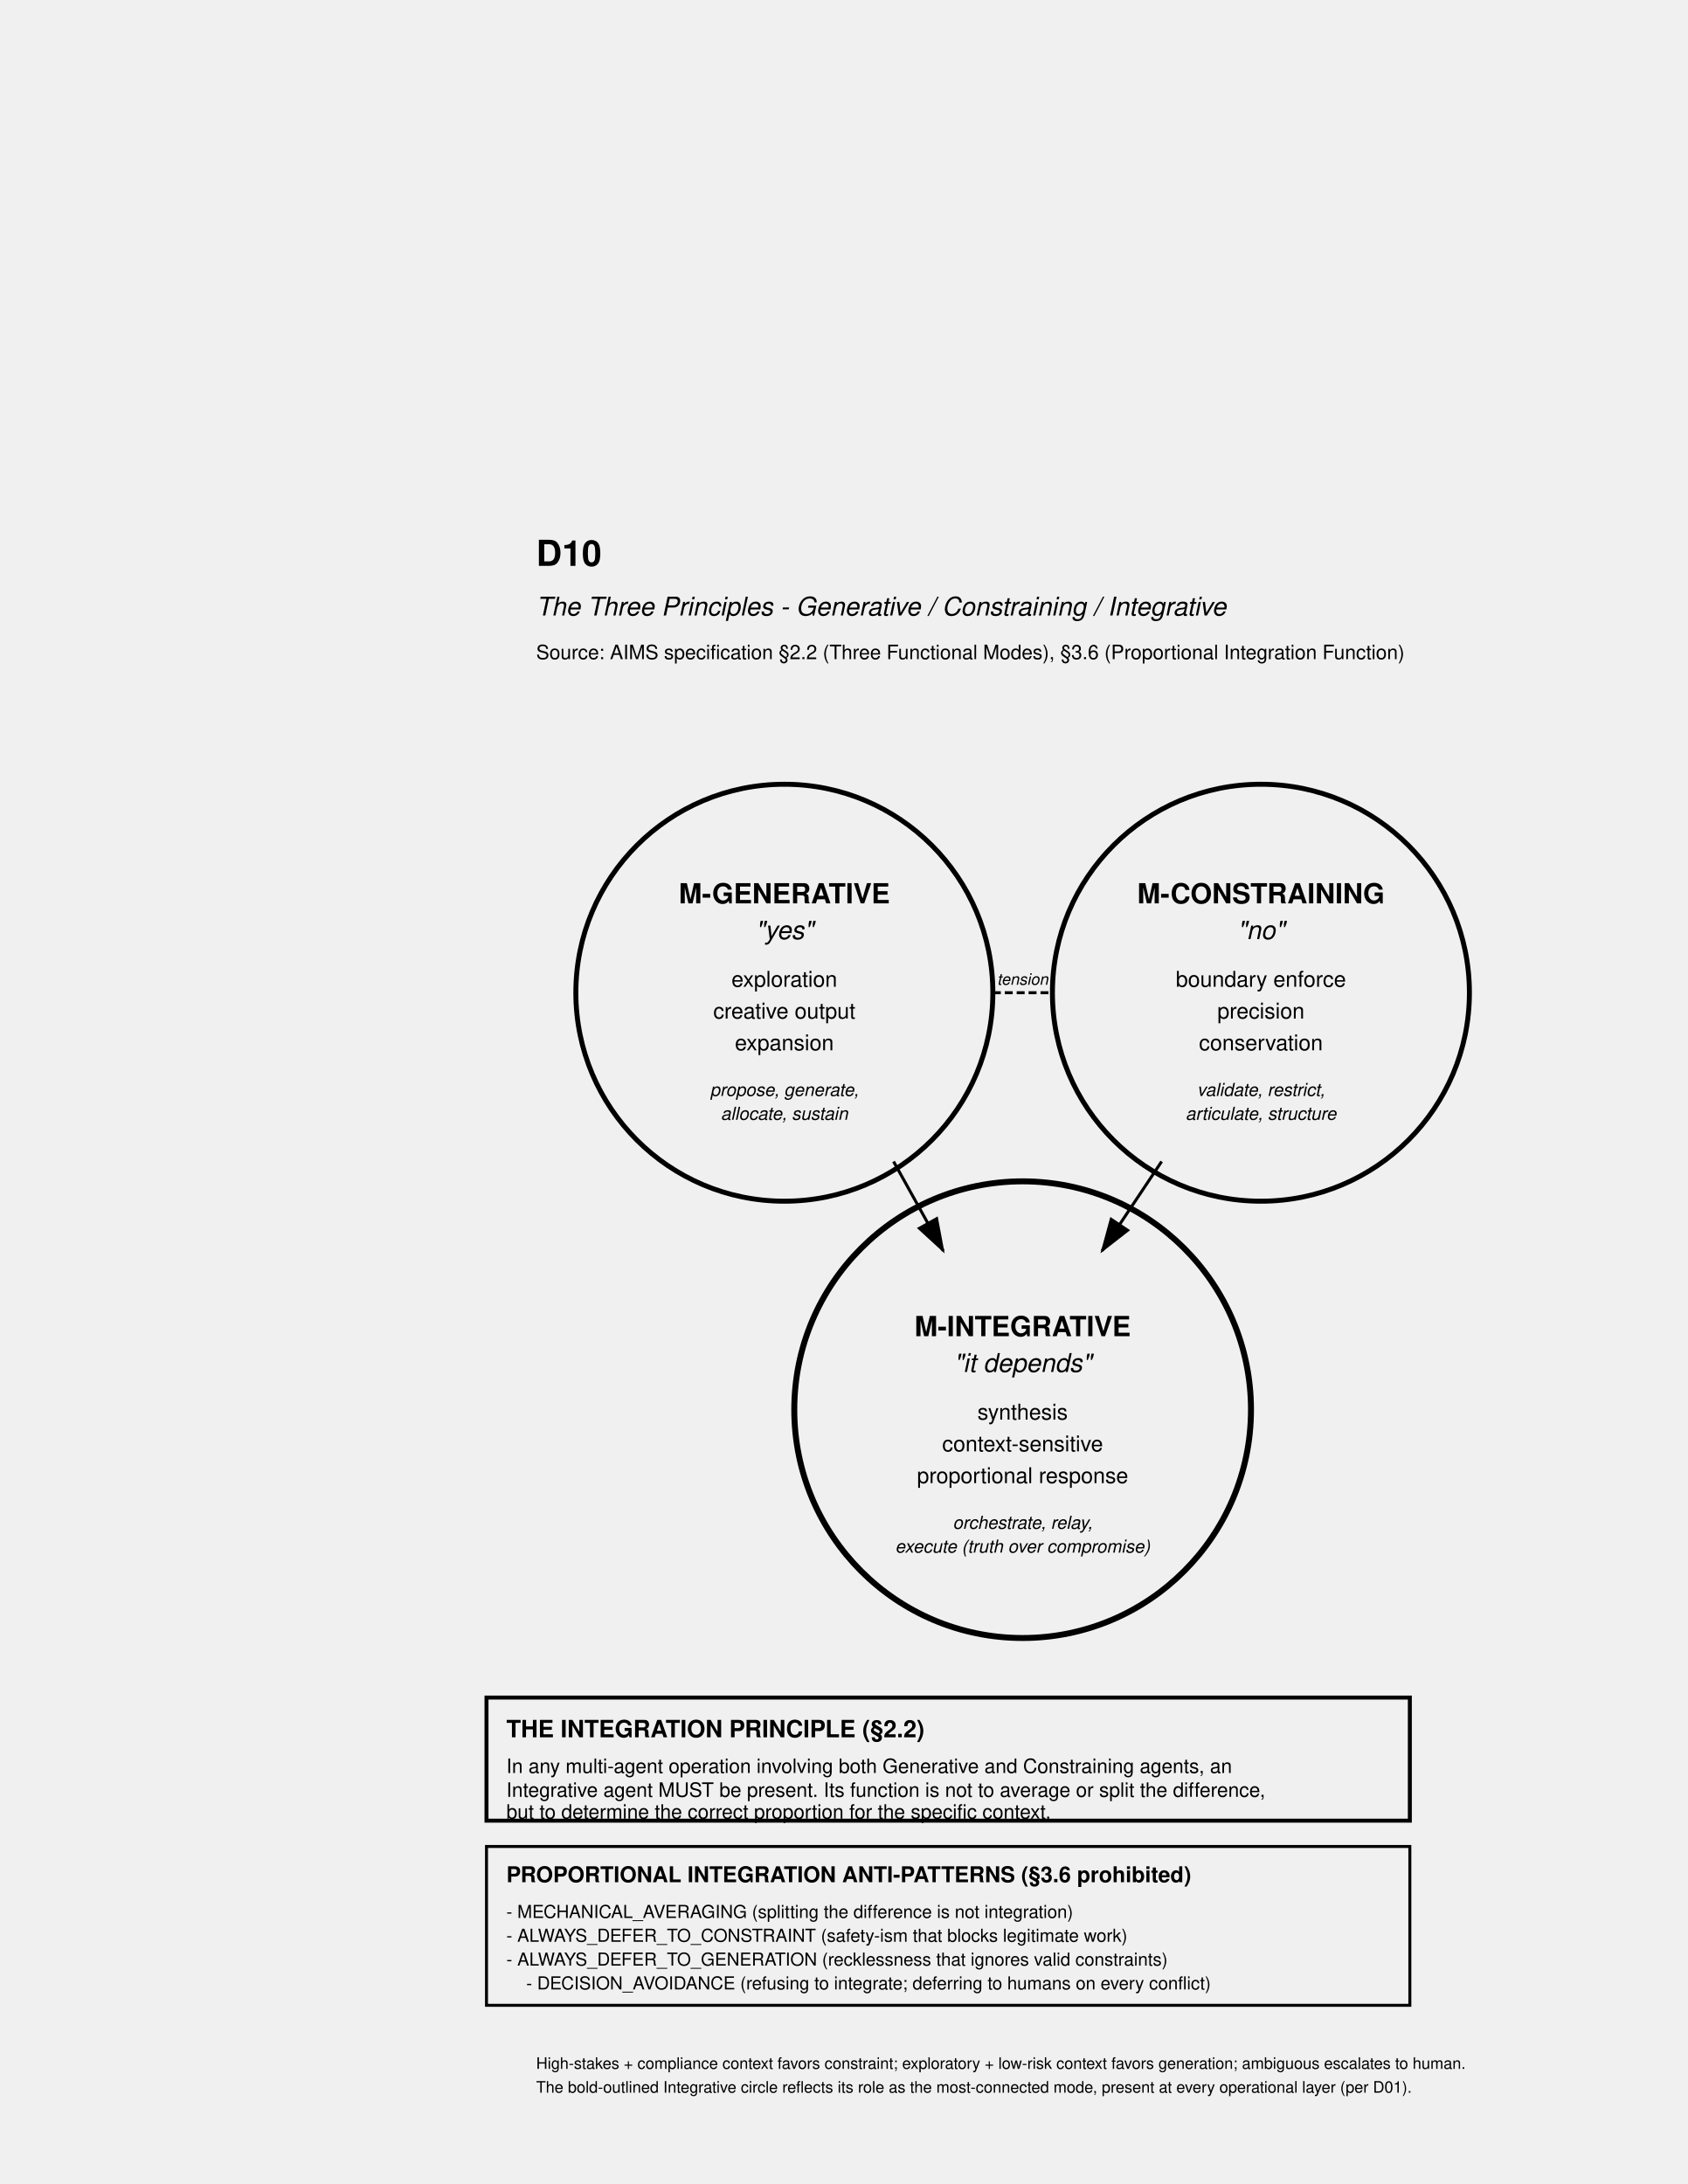
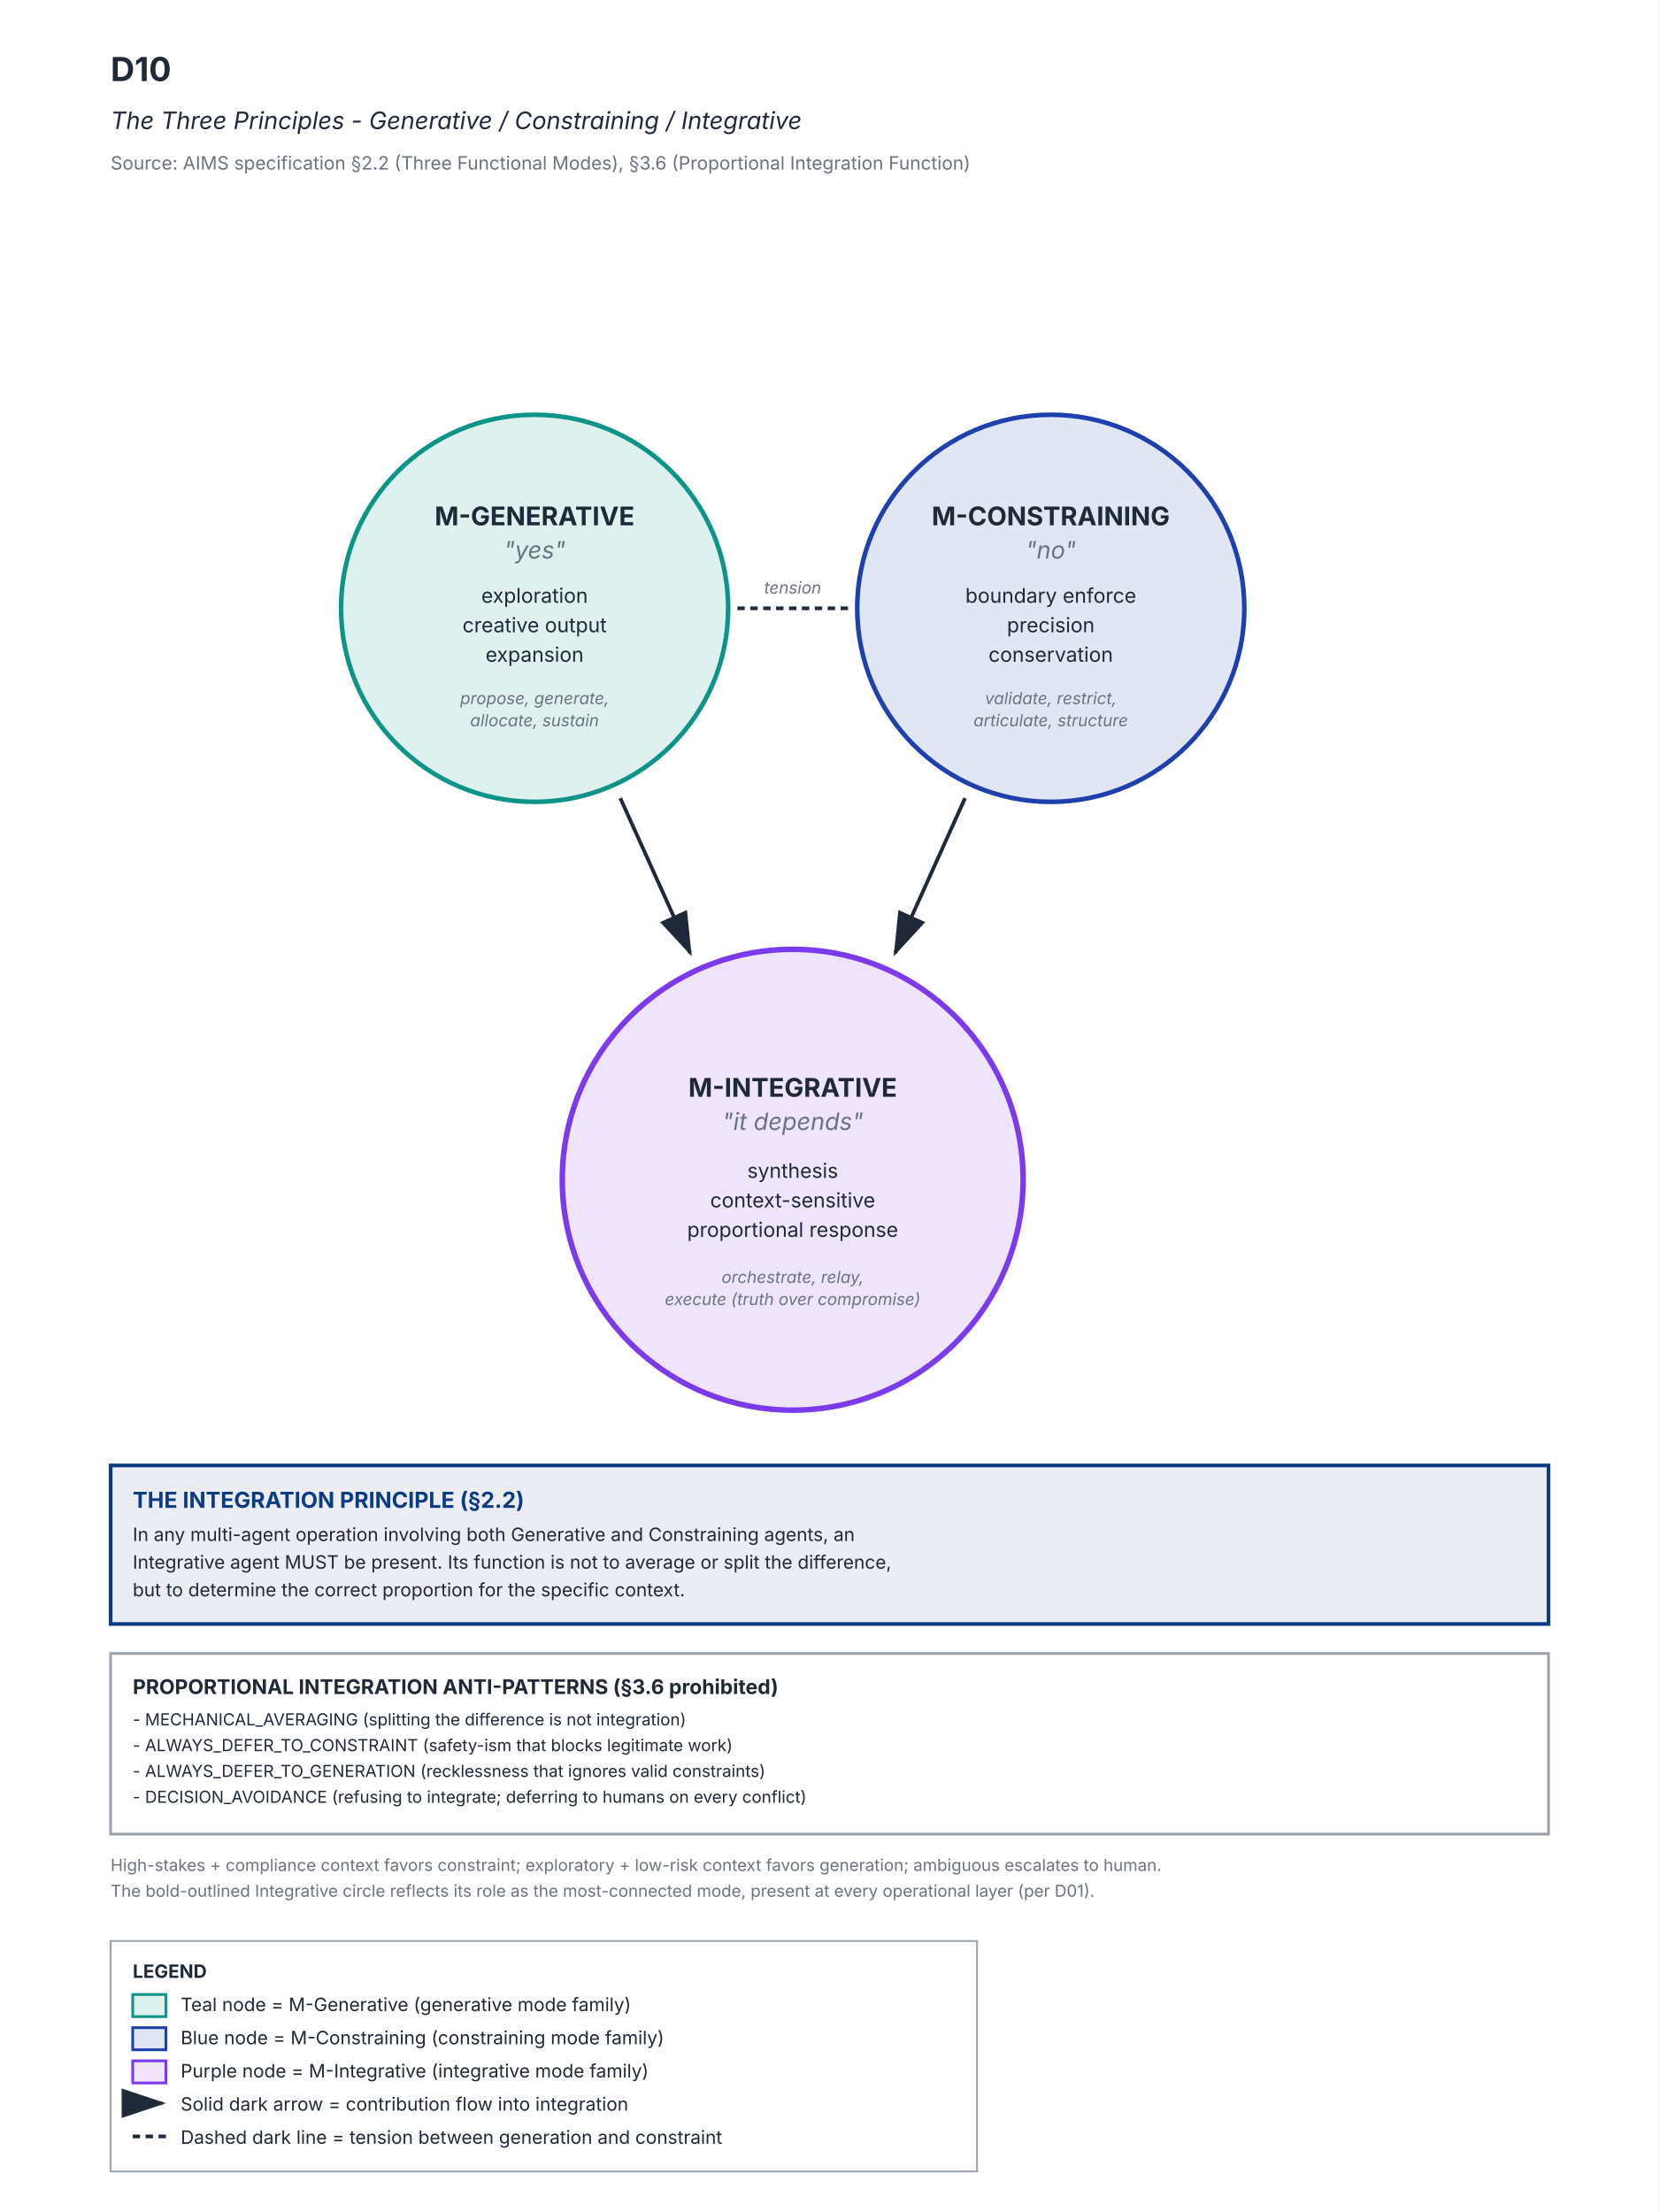
- <svg xmlns="http://www.w3.org/2000/svg" viewBox="0 0 850 1100" font-family="Helvetica, Arial, sans-serif">
+ <svg xmlns="http://www.w3.org/2000/svg" viewBox="0 0 900 1200" font-family="Inter, system-ui, -apple-system, 'Segoe UI', Roboto, sans-serif">
  <defs>
    <marker id="arrow_d10" viewBox="0 0 12 8" refX="11" refY="4" markerWidth="12" markerHeight="8" orient="auto">
-       <polygon points="0,0 12,4 0,8" fill="black" />
+       <polygon points="0,0 12,4 0,8" fill="#1F2937" />
    </marker>
  </defs>
-   <text x="270" y="285" font-size="18" font-weight="bold">D10</text>
-   <text x="270" y="310" font-size="13" font-style="italic">The Three Principles - Generative / Constraining / Integrative</text>
-   <text x="270" y="332" font-size="10">Source: AIMS specification §2.2 (Three Functional Modes), §3.6 (Proportional Integration Function)</text>
-   <circle cx="395" cy="500" r="105" fill="none" stroke="black" stroke-width="2.5" />
-   <text x="395" y="455" font-size="14" font-weight="bold" text-anchor="middle">M-GENERATIVE</text>
-   <text x="395" y="473" font-size="13" font-style="italic" text-anchor="middle">"yes"</text>
-   <text x="395" y="497" font-size="11" text-anchor="middle">exploration</text>
-   <text x="395" y="513" font-size="11" text-anchor="middle">creative output</text>
-   <text x="395" y="529" font-size="11" text-anchor="middle">expansion</text>
-   <text x="395" y="552" font-size="9" font-style="italic" text-anchor="middle">propose, generate,</text>
-   <text x="395" y="564" font-size="9" font-style="italic" text-anchor="middle">allocate, sustain</text>
-   <circle cx="635" cy="500" r="105" fill="none" stroke="black" stroke-width="2.5" />
-   <text x="635" y="455" font-size="14" font-weight="bold" text-anchor="middle">M-CONSTRAINING</text>
-   <text x="635" y="473" font-size="13" font-style="italic" text-anchor="middle">"no"</text>
-   <text x="635" y="497" font-size="11" text-anchor="middle">boundary enforce</text>
-   <text x="635" y="513" font-size="11" text-anchor="middle">precision</text>
-   <text x="635" y="529" font-size="11" text-anchor="middle">conservation</text>
-   <text x="635" y="552" font-size="9" font-style="italic" text-anchor="middle">validate, restrict,</text>
-   <text x="635" y="564" font-size="9" font-style="italic" text-anchor="middle">articulate, structure</text>
-   <circle cx="515" cy="710" r="115" fill="none" stroke="black" stroke-width="3" />
-   <text x="515" y="673" font-size="14" font-weight="bold" text-anchor="middle">M-INTEGRATIVE</text>
-   <text x="515" y="691" font-size="13" font-style="italic" text-anchor="middle">"it depends"</text>
-   <text x="515" y="715" font-size="11" text-anchor="middle">synthesis</text>
-   <text x="515" y="731" font-size="11" text-anchor="middle">context-sensitive</text>
-   <text x="515" y="747" font-size="11" text-anchor="middle">proportional response</text>
-   <text x="515" y="770" font-size="9" font-style="italic" text-anchor="middle">orchestrate, relay,</text>
-   <text x="515" y="782" font-size="9" font-style="italic" text-anchor="middle">execute (truth over compromise)</text>
-   <line x1="450" y1="585" x2="475" y2="630" stroke="black" stroke-width="1.5" marker-end="url(#arrow_d10)" />
-   <line x1="585" y1="585" x2="555" y2="630" stroke="black" stroke-width="1.5" marker-end="url(#arrow_d10)" />
-   <line x1="500" y1="500" x2="530" y2="500" stroke="black" stroke-width="1.5" stroke-dasharray="4,2" />
-   <text x="515" y="496" font-size="8" font-style="italic" text-anchor="middle">tension</text>
-   <rect x="245" y="855" width="465" height="62" fill="none" stroke="black" stroke-width="2" />
-   <text x="255" y="875" font-size="12" font-weight="bold">THE INTEGRATION PRINCIPLE (§2.2)</text>
-   <text x="255" y="893" font-size="10">In any multi-agent operation involving both Generative and Constraining agents, an</text>
-   <text x="255" y="905" font-size="10">Integrative agent MUST be present. Its function is not to average or split the difference,</text>
-   <text x="255" y="916" font-size="10">but to determine the correct proportion for the specific context.</text>
-   <rect x="245" y="930" width="465" height="80" fill="none" stroke="black" stroke-width="1.5" />
-   <text x="255" y="948" font-size="11" font-weight="bold">PROPORTIONAL INTEGRATION ANTI-PATTERNS (§3.6 prohibited)</text>
-   <text x="255" y="966" font-size="9">- MECHANICAL_AVERAGING (splitting the difference is not integration)</text>
-   <text x="255" y="978" font-size="9">- ALWAYS_DEFER_TO_CONSTRAINT (safety-ism that blocks legitimate work)</text>
-   <text x="255" y="990" font-size="9">- ALWAYS_DEFER_TO_GENERATION (recklessness that ignores valid constraints)</text>
-   <text x="265" y="1002" font-size="9">- DECISION_AVOIDANCE (refusing to integrate; deferring to humans on every conflict)</text>
-   <text x="270" y="1042" font-size="8">High-stakes + compliance context favors constraint; exploratory + low-risk context favors generation; ambiguous escalates to human.</text>
-   <text x="270" y="1054" font-size="8">The bold-outlined Integrative circle reflects its role as the most-connected mode, present at every operational layer (per D01).</text>
+   <rect x="0" y="0" width="900" height="1200" fill="#FFFFFF" />
+   <text x="60" y="44" font-size="18" font-weight="bold" fill="#1F2937">D10</text>
+   <text x="60" y="70" font-size="13" font-style="italic" fill="#1F2937">The Three Principles - Generative / Constraining / Integrative</text>
+   <text x="60" y="92" font-size="10" fill="#6B7280">Source: AIMS specification §2.2 (Three Functional Modes), §3.6 (Proportional Integration Function)</text>
+   <circle cx="290" cy="330" r="105" fill="#0D9488" fill-opacity="0.13" stroke="#0D9488" stroke-width="2.5" />
+   <text x="290" y="285" font-size="14" font-weight="bold" text-anchor="middle" fill="#1F2937">M-GENERATIVE</text>
+   <text x="290" y="303" font-size="13" font-style="italic" text-anchor="middle" fill="#6B7280">"yes"</text>
+   <text x="290" y="327" font-size="11" text-anchor="middle" fill="#1F2937">exploration</text>
+   <text x="290" y="343" font-size="11" text-anchor="middle" fill="#1F2937">creative output</text>
+   <text x="290" y="359" font-size="11" text-anchor="middle" fill="#1F2937">expansion</text>
+   <text x="290" y="382" font-size="9" font-style="italic" text-anchor="middle" fill="#6B7280">propose, generate,</text>
+   <text x="290" y="394" font-size="9" font-style="italic" text-anchor="middle" fill="#6B7280">allocate, sustain</text>
+   <circle cx="570" cy="330" r="105" fill="#1E40AF" fill-opacity="0.13" stroke="#1E40AF" stroke-width="2.5" />
+   <text x="570" y="285" font-size="14" font-weight="bold" text-anchor="middle" fill="#1F2937">M-CONSTRAINING</text>
+   <text x="570" y="303" font-size="13" font-style="italic" text-anchor="middle" fill="#6B7280">"no"</text>
+   <text x="570" y="327" font-size="11" text-anchor="middle" fill="#1F2937">boundary enforce</text>
+   <text x="570" y="343" font-size="11" text-anchor="middle" fill="#1F2937">precision</text>
+   <text x="570" y="359" font-size="11" text-anchor="middle" fill="#1F2937">conservation</text>
+   <text x="570" y="382" font-size="9" font-style="italic" text-anchor="middle" fill="#6B7280">validate, restrict,</text>
+   <text x="570" y="394" font-size="9" font-style="italic" text-anchor="middle" fill="#6B7280">articulate, structure</text>
+   <circle cx="430" cy="640" r="125" fill="#7C3AED" fill-opacity="0.13" stroke="#7C3AED" stroke-width="3" />
+   <text x="430" y="595" font-size="14" font-weight="bold" text-anchor="middle" fill="#1F2937">M-INTEGRATIVE</text>
+   <text x="430" y="613" font-size="13" font-style="italic" text-anchor="middle" fill="#6B7280">"it depends"</text>
+   <text x="430" y="639" font-size="11" text-anchor="middle" fill="#1F2937">synthesis</text>
+   <text x="430" y="655" font-size="11" text-anchor="middle" fill="#1F2937">context-sensitive</text>
+   <text x="430" y="671" font-size="11" text-anchor="middle" fill="#1F2937">proportional response</text>
+   <text x="430" y="696" font-size="9" font-style="italic" text-anchor="middle" fill="#6B7280">orchestrate, relay,</text>
+   <text x="430" y="708" font-size="9" font-style="italic" text-anchor="middle" fill="#6B7280">execute (truth over compromise)</text>
+   <line x1="336.5" y1="433.0" x2="374.4" y2="517.0" stroke="#1F2937" stroke-width="2" marker-end="url(#arrow_d10)" />
+   <line x1="523.5" y1="433.0" x2="485.6" y2="517.0" stroke="#1F2937" stroke-width="2" marker-end="url(#arrow_d10)" />
+   <line x1="400" y1="330" x2="460" y2="330" stroke="#1F2937" stroke-width="2" stroke-dasharray="4 3" />
+   <text x="430" y="322" font-size="9" font-style="italic" text-anchor="middle" fill="#6B7280">tension</text>
+   <rect x="60" y="795" width="780" height="86" fill="#EBEDF3" stroke="#0A3B85" stroke-width="2" />
+   <text x="72" y="818" font-size="12" font-weight="bold" fill="#0A3B85">THE INTEGRATION PRINCIPLE (§2.2)</text>
+   <text x="72" y="836" font-size="10" fill="#1F2937">In any multi-agent operation involving both Generative and Constraining agents, an</text>
+   <text x="72" y="851" font-size="10" fill="#1F2937">Integrative agent MUST be present. Its function is not to average or split the difference,</text>
+   <text x="72" y="866" font-size="10" fill="#1F2937">but to determine the correct proportion for the specific context.</text>
+   <rect x="60" y="897" width="780" height="98" fill="#FFFFFF" stroke="#9CA3AF" stroke-width="1.5" />
+   <text x="72" y="919" font-size="11" font-weight="bold" fill="#1F2937">PROPORTIONAL INTEGRATION ANTI-PATTERNS (§3.6 prohibited)</text>
+   <text x="72" y="936" font-size="9" fill="#1F2937">- MECHANICAL_AVERAGING (splitting the difference is not integration)</text>
+   <text x="72" y="950" font-size="9" fill="#1F2937">- ALWAYS_DEFER_TO_CONSTRAINT (safety-ism that blocks legitimate work)</text>
+   <text x="72" y="964" font-size="9" fill="#1F2937">- ALWAYS_DEFER_TO_GENERATION (recklessness that ignores valid constraints)</text>
+   <text x="72" y="978" font-size="9" fill="#1F2937">- DECISION_AVOIDANCE (refusing to integrate; deferring to humans on every conflict)</text>
+   <text x="60" y="1015" font-size="9" fill="#6B7280">High-stakes + compliance context favors constraint; exploratory + low-risk context favors generation; ambiguous escalates to human.</text>
+   <text x="60" y="1029" font-size="9" fill="#6B7280">The bold-outlined Integrative circle reflects its role as the most-connected mode, present at every operational layer (per D01).</text>
+   <rect x="60" y="1053" width="470" height="125" fill="#FFFFFF" stroke="#9CA3AF" stroke-width="1" />
+   <text x="72" y="1073" font-size="10" font-weight="bold" fill="#1F2937">LEGEND</text>
+   <rect x="72" y="1082" width="18" height="12" fill="#0D9488" fill-opacity="0.13" stroke="#0D9488" stroke-width="1.5" />
+   <text x="98" y="1091" font-size="10" fill="#1F2937">Teal node = M-Generative (generative mode family)</text>
+   <rect x="72" y="1100" width="18" height="12" fill="#1E40AF" fill-opacity="0.13" stroke="#1E40AF" stroke-width="1.5" />
+   <text x="98" y="1109" font-size="10" fill="#1F2937">Blue node = M-Constraining (constraining mode family)</text>
+   <rect x="72" y="1118" width="18" height="12" fill="#7C3AED" fill-opacity="0.13" stroke="#7C3AED" stroke-width="1.5" />
+   <text x="98" y="1127" font-size="10" fill="#1F2937">Purple node = M-Integrative (integrative mode family)</text>
+   <line x1="72" y1="1141" x2="88" y2="1141" stroke="#1F2937" stroke-width="2" marker-end="url(#arrow_d10)" />
+   <text x="98" y="1145" font-size="10" fill="#1F2937">Solid dark arrow = contribution flow into integration</text>
+   <line x1="72" y1="1159" x2="90" y2="1159" stroke="#1F2937" stroke-width="2" stroke-dasharray="4 3" />
+   <text x="98" y="1163" font-size="10" fill="#1F2937">Dashed dark line = tension between generation and constraint</text>
</svg>
